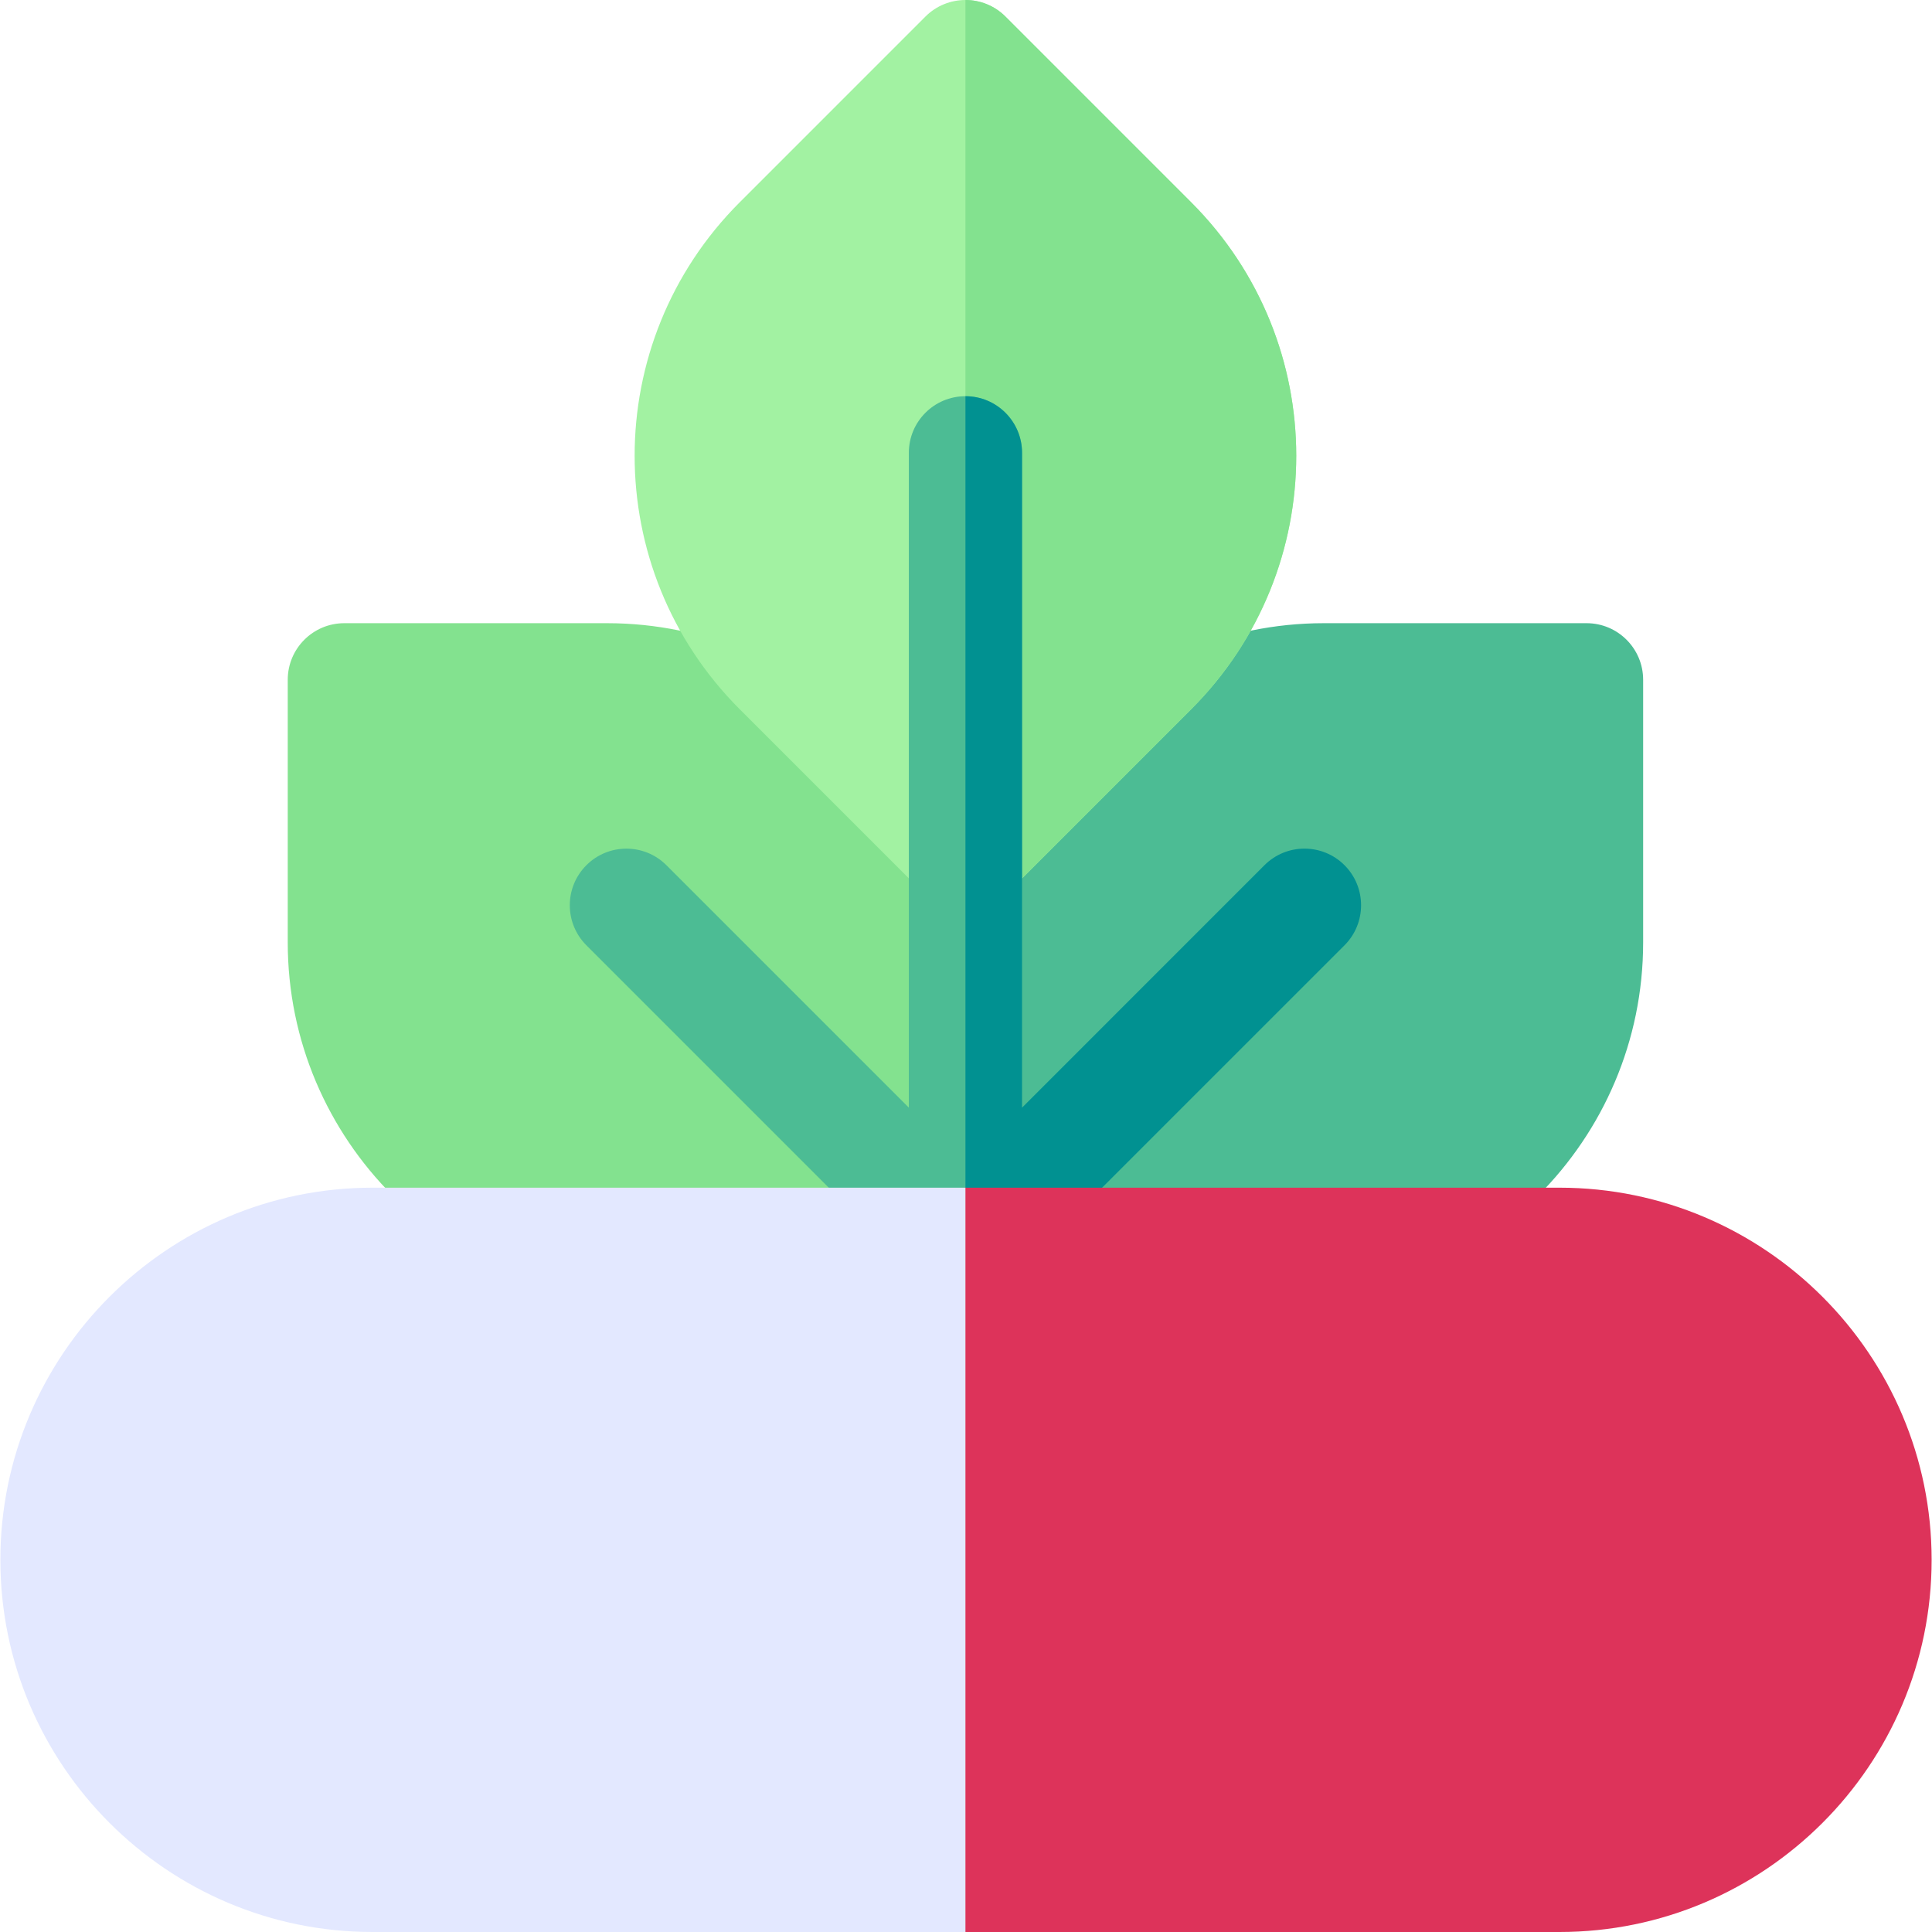
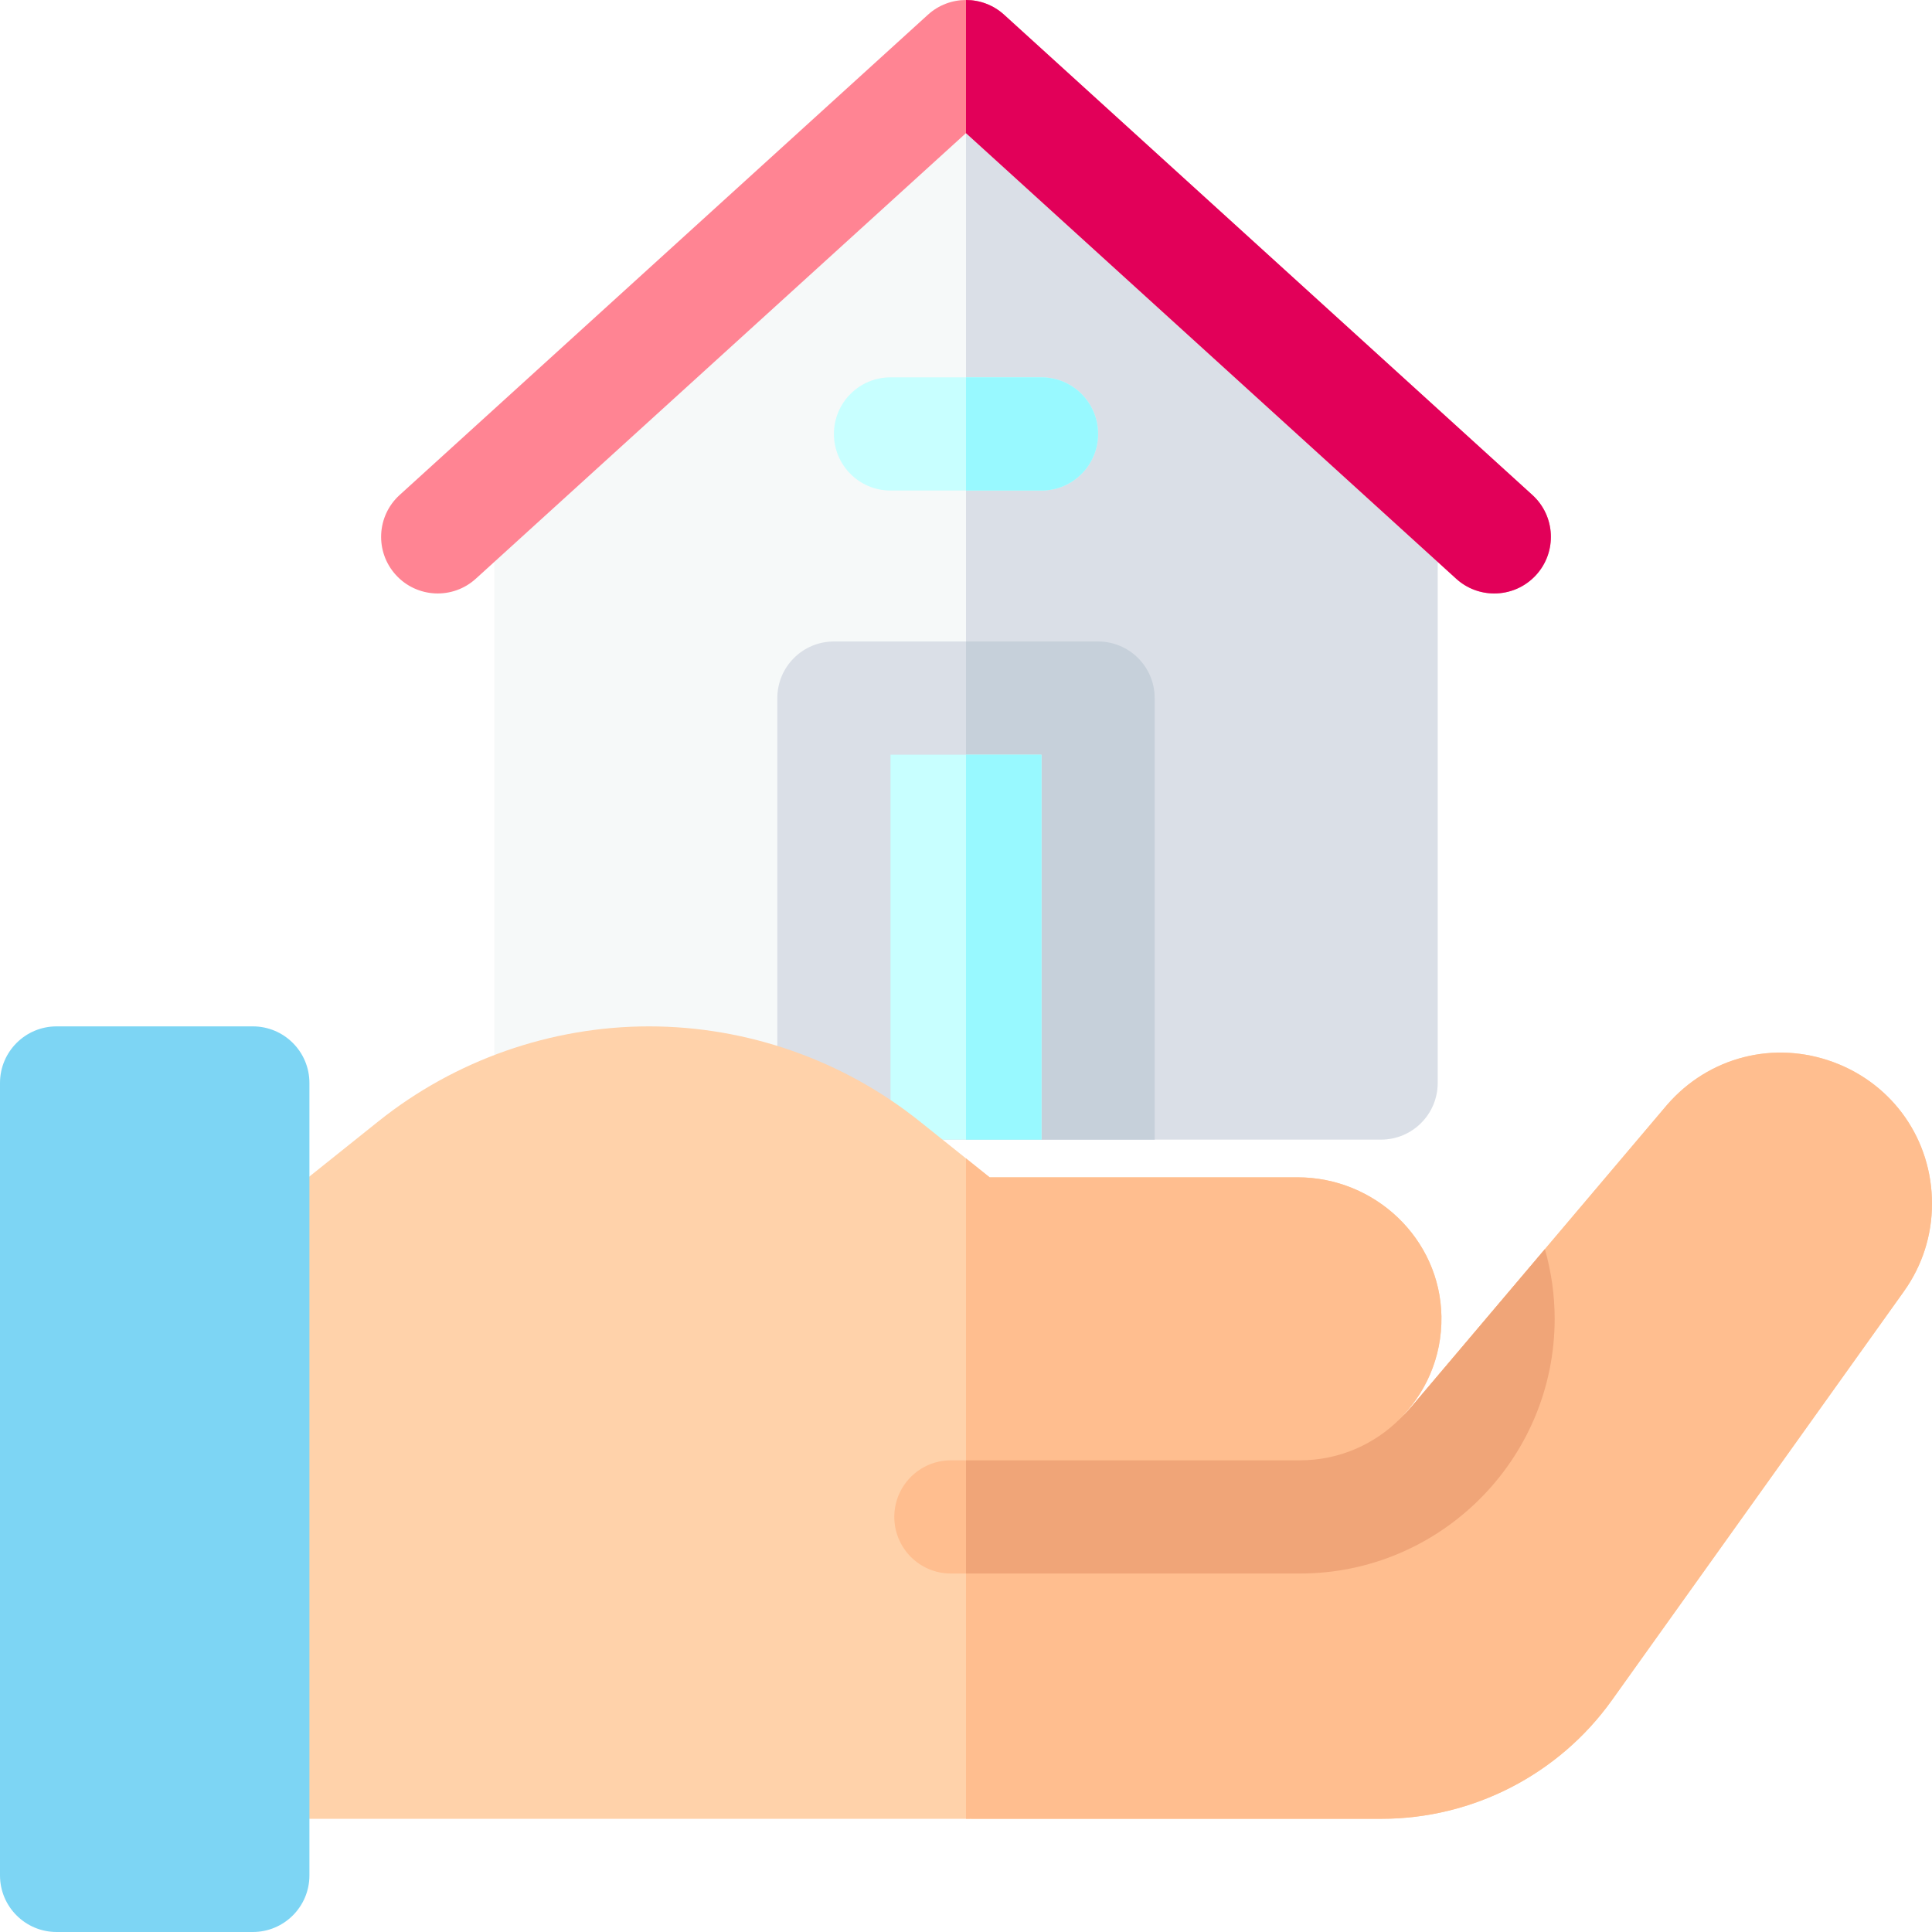
<svg xmlns="http://www.w3.org/2000/svg" id="Capa_1" enable-background="new 0 0 512 512" height="512" viewBox="0 0 512 512" width="512">
  <g>
-     <path d="m160.852 165.151h-69.598c-8.284 0-15 6.716-15 15v69.598c0 52.383 42.617 95 95 95h69.598c8.284 0 15-6.716 15-15v-69.598c0-52.383-42.617-95-95-95z" fill="#83e28f" />
-     <path d="m420.45 165.151h-69.598c-52.383 0-95 42.617-95 95v69.598c0 8.284 6.716 15 15 15h69.598c52.383 0 95-42.617 95-95v-69.598c0-8.284-6.716-15-15-15z" fill="#4cbc94" />
-     <path d="m315.671 53.607-49.213-49.213c-5.854-5.855-15.357-5.857-21.213 0l-49.213 49.213c-37.126 37.126-37.132 97.219 0 134.35l49.213 49.213c5.854 5.855 15.357 5.857 21.213 0l49.213-49.213c37.126-37.126 37.132-97.219 0-134.35z" fill="#a2f2a2" />
-     <path d="m315.672 187.96-49.21 49.21c-2.93 2.93-6.77 4.39-10.61 4.39v-241.56c3.84 0 7.68 1.46 10.61 4.39l49.21 49.22c37.13 37.13 37.13 97.22 0 134.35z" fill="#83e28f" />
-     <path d="m356.308 229.293c-5.857-5.858-15.355-5.858-21.213 0l-64.243 64.243v-173.536c0-8.284-6.716-15-15-15s-15 6.716-15 15v173.536l-64.243-64.243c-5.857-5.858-15.355-5.858-21.213 0s-5.858 15.355 0 21.213l85.456 85.456v40.038c0 8.284 6.716 15 15 15s15-6.716 15-15v-40.038l85.456-85.456c5.859-5.858 5.859-15.355 0-21.213z" fill="#4cbc94" />
-     <path d="m356.312 250.51-85.46 85.45v40.04c0 8.28-6.72 15-15 15v-286c8.28 0 15 6.72 15 15v173.54l64.24-64.25c5.86-5.86 15.36-5.86 21.22 0 5.85 5.86 5.85 15.36 0 21.22z" fill="#019191" />
-     <g>
-       <path d="m413.277 314.749h-157.777v197.251h157.777c54.382 0 98.625-44.243 98.625-98.625s-44.243-98.626-98.625-98.626z" fill="#dd335a" />
-       <path d="m98.723 314.749c-54.382 0-98.625 44.243-98.625 98.625s44.243 98.626 98.625 98.626h157.129v-197.251z" fill="#e3e8ff" />
-     </g>
+     <path d="m256 15-125 113.636v158.364c0 8.284 6.716 15 15 15h220c8.284 0 15-6.716 15-15v-158.364z" fill="#f6f9f9" />
+     <path d="m366 302c8.284 0 15-6.716 15-15v-158.364l-125-113.636v287z" fill="#dadfe7" />
+     <path d="m306 302h-100v-117c0-8.284 6.716-15 15-15h70c8.284 0 15 6.716 15 15z" fill="#dadfe7" />
+     <path d="m291 170h-35v132h50v-117c0-8.284-6.716-15-15-15z" fill="#c6d0da" />
+     <path d="m236 200h40v102h-40z" fill="#c8ffff" />
+     <path d="m256 200h20v102h-20z" fill="#98f9ff" />
+     <path d="m276 130h-40c-8.284 0-15-6.716-15-15s6.716-15 15-15h40c8.284 0 15 6.716 15 15s-6.716 15-15 15z" fill="#c8ffff" />
+     <path d="m276 100h-20v30h20c8.284 0 15-6.716 15-15s-6.716-15-15-15z" fill="#98f9ff" />
+     <path d="m395.996 157.273c-3.601 0-7.212-1.288-10.086-3.901l-129.91-118.1-129.91 118.1c-6.129 5.572-15.615 5.121-21.188-1.009s-5.121-15.617 1.009-21.189l140-127.273c5.721-5.201 14.459-5.201 20.18 0l140 127.273c6.13 5.573 6.582 15.06 1.009 21.189-2.96 3.256-7.026 4.91-11.104 4.91z" fill="#ff8493" />
+     <path d="m385.91 153.372c2.874 2.613 6.485 3.901 10.086 3.901 4.078 0 8.144-1.654 11.103-4.91 5.573-6.13 5.121-15.617-1.009-21.189l-140-127.273c-2.861-2.601-6.475-3.901-10.09-3.901v35.272z" fill="#e20059" />
+     <path d="m485.987 281.523c-15.804-5.894-33.15-1.468-44.197 11.277-.038.044-.076.088-.113.132l-67.649 79.912c-1.151 1.359-2.392 2.62-3.695 3.8 7.325-6.974 11.849-16.866 11.662-27.797-.352-20.564-17.59-36.847-38.157-36.847h-81.576l-18.562-14.849c-20.273-16.219-45.737-25.151-71.7-25.151s-51.427 8.932-71.7 25.151l-22.67 18.136c-3.559 2.846-5.63 7.156-5.63 11.713v155h185c.07 0 .137-.009.206-.01.073.001.144.01.218.01h108.699c24.168 0 46.982-11.741 61.03-31.407l77.396-108.356c4.874-6.821 7.45-14.859 7.45-23.245.001-16.867-10.21-31.574-26.012-37.469z" fill="#ffd2aa" />
+     <path d="m485.987 281.523c-15.804-5.894-33.15-1.468-44.197 11.277-.038.044-.076.088-.113.132l-67.649 79.912c-1.151 1.359-2.392 2.62-3.695 3.8 7.325-6.974 11.849-16.866 11.662-27.797-.352-20.564-17.589-36.847-38.157-36.847h-81.576l-6.262-5.009v175.009h1c.07 0 .137-.009.206-.01.073.001.144.01.218.01h108.699c24.168 0 46.982-11.741 61.03-31.407l77.396-108.356c4.874-6.821 7.45-14.859 7.45-23.245.001-16.867-10.21-31.574-26.012-37.469z" fill="#ffbe8f" />
+     <path d="m237 402c0 8.284 6.716 15 15 15h92.5c37.22 0 67.5-30.28 67.5-67.5 0-6.399-.915-12.586-2.586-18.456l-35.386 41.801c-.927 1.096-1.926 2.112-2.957 3.089-6.795 6.83-16.197 11.066-26.571 11.066h-92.5c-8.284 0-15 6.716-15 15z" fill="#ffbe8f" />
+     <path d="m374.028 372.845c-.927 1.096-1.926 2.112-2.957 3.089-6.795 6.83-16.197 11.066-26.571 11.066h-88.5v30h88.5c37.22 0 67.5-30.28 67.5-67.5 0-6.399-.915-12.586-2.586-18.456z" fill="#f0a578" />
+     <path d="m67 512h-52c-8.284 0-15-6.716-15-15v-210c0-8.284 6.716-15 15-15h52c8.284 0 15 6.716 15 15v210c0 8.284-6.716 15-15 15z" fill="#7dd5f4" />
  </g>
</svg>
